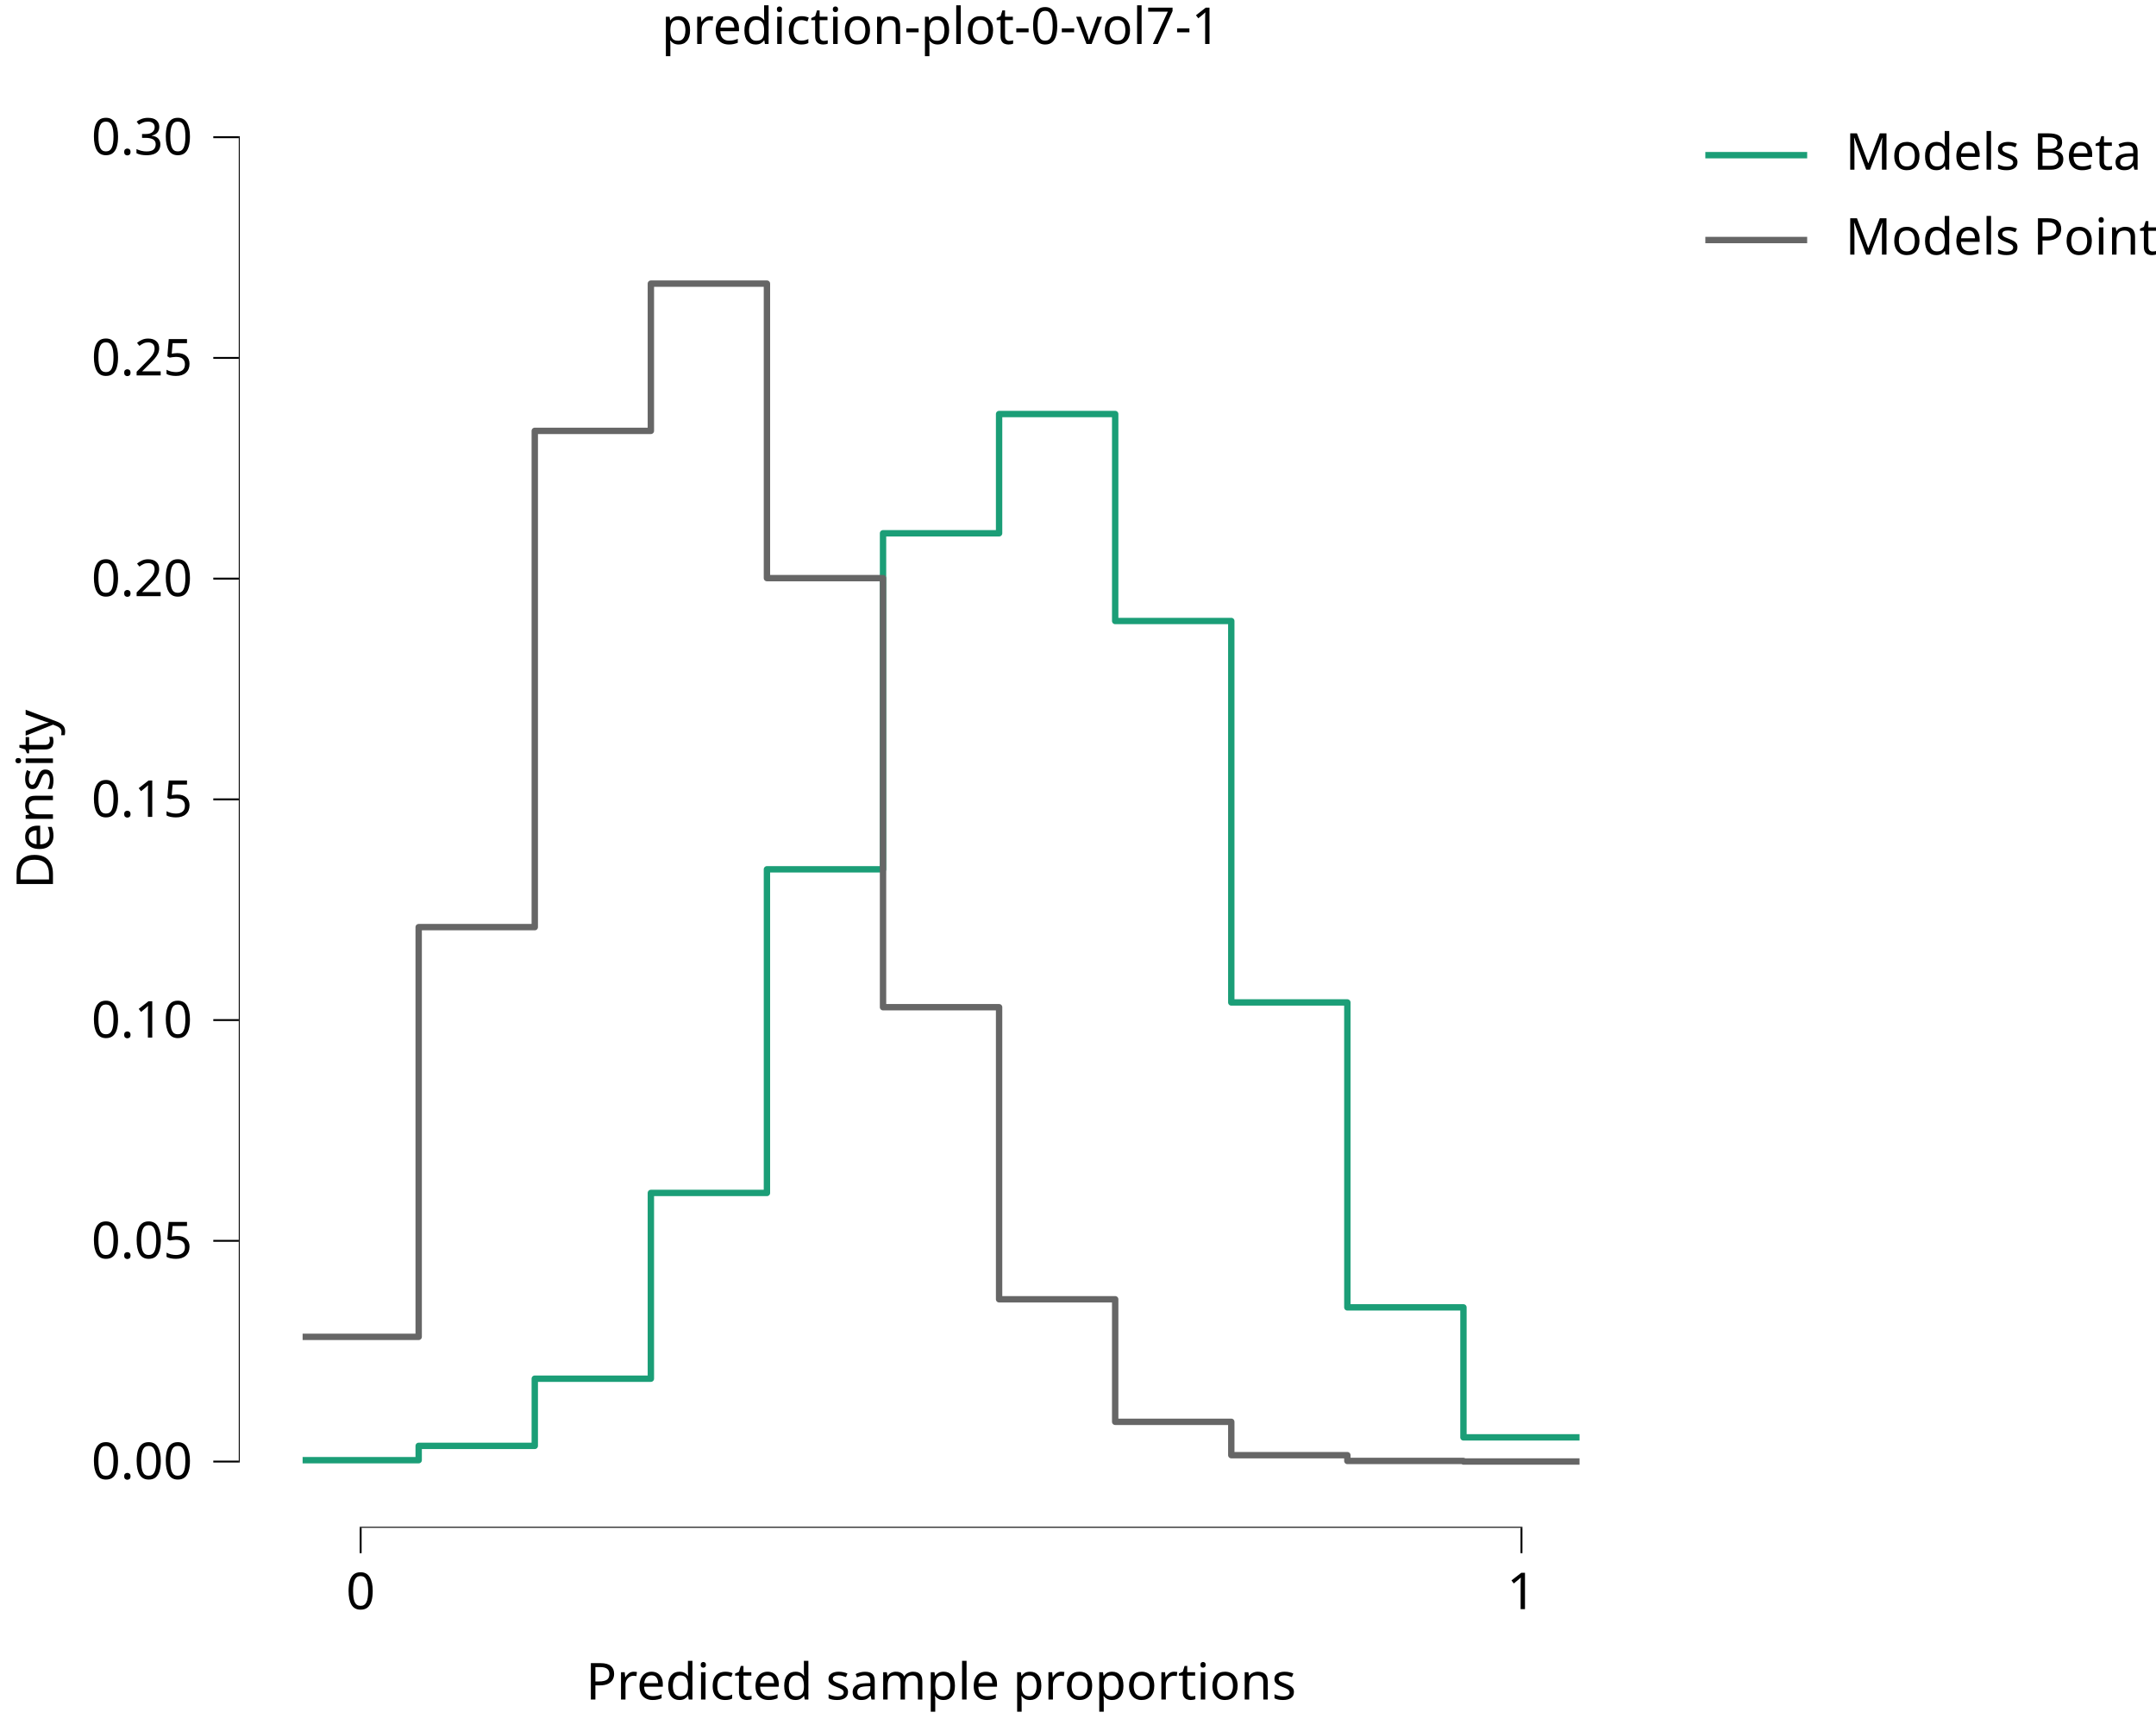
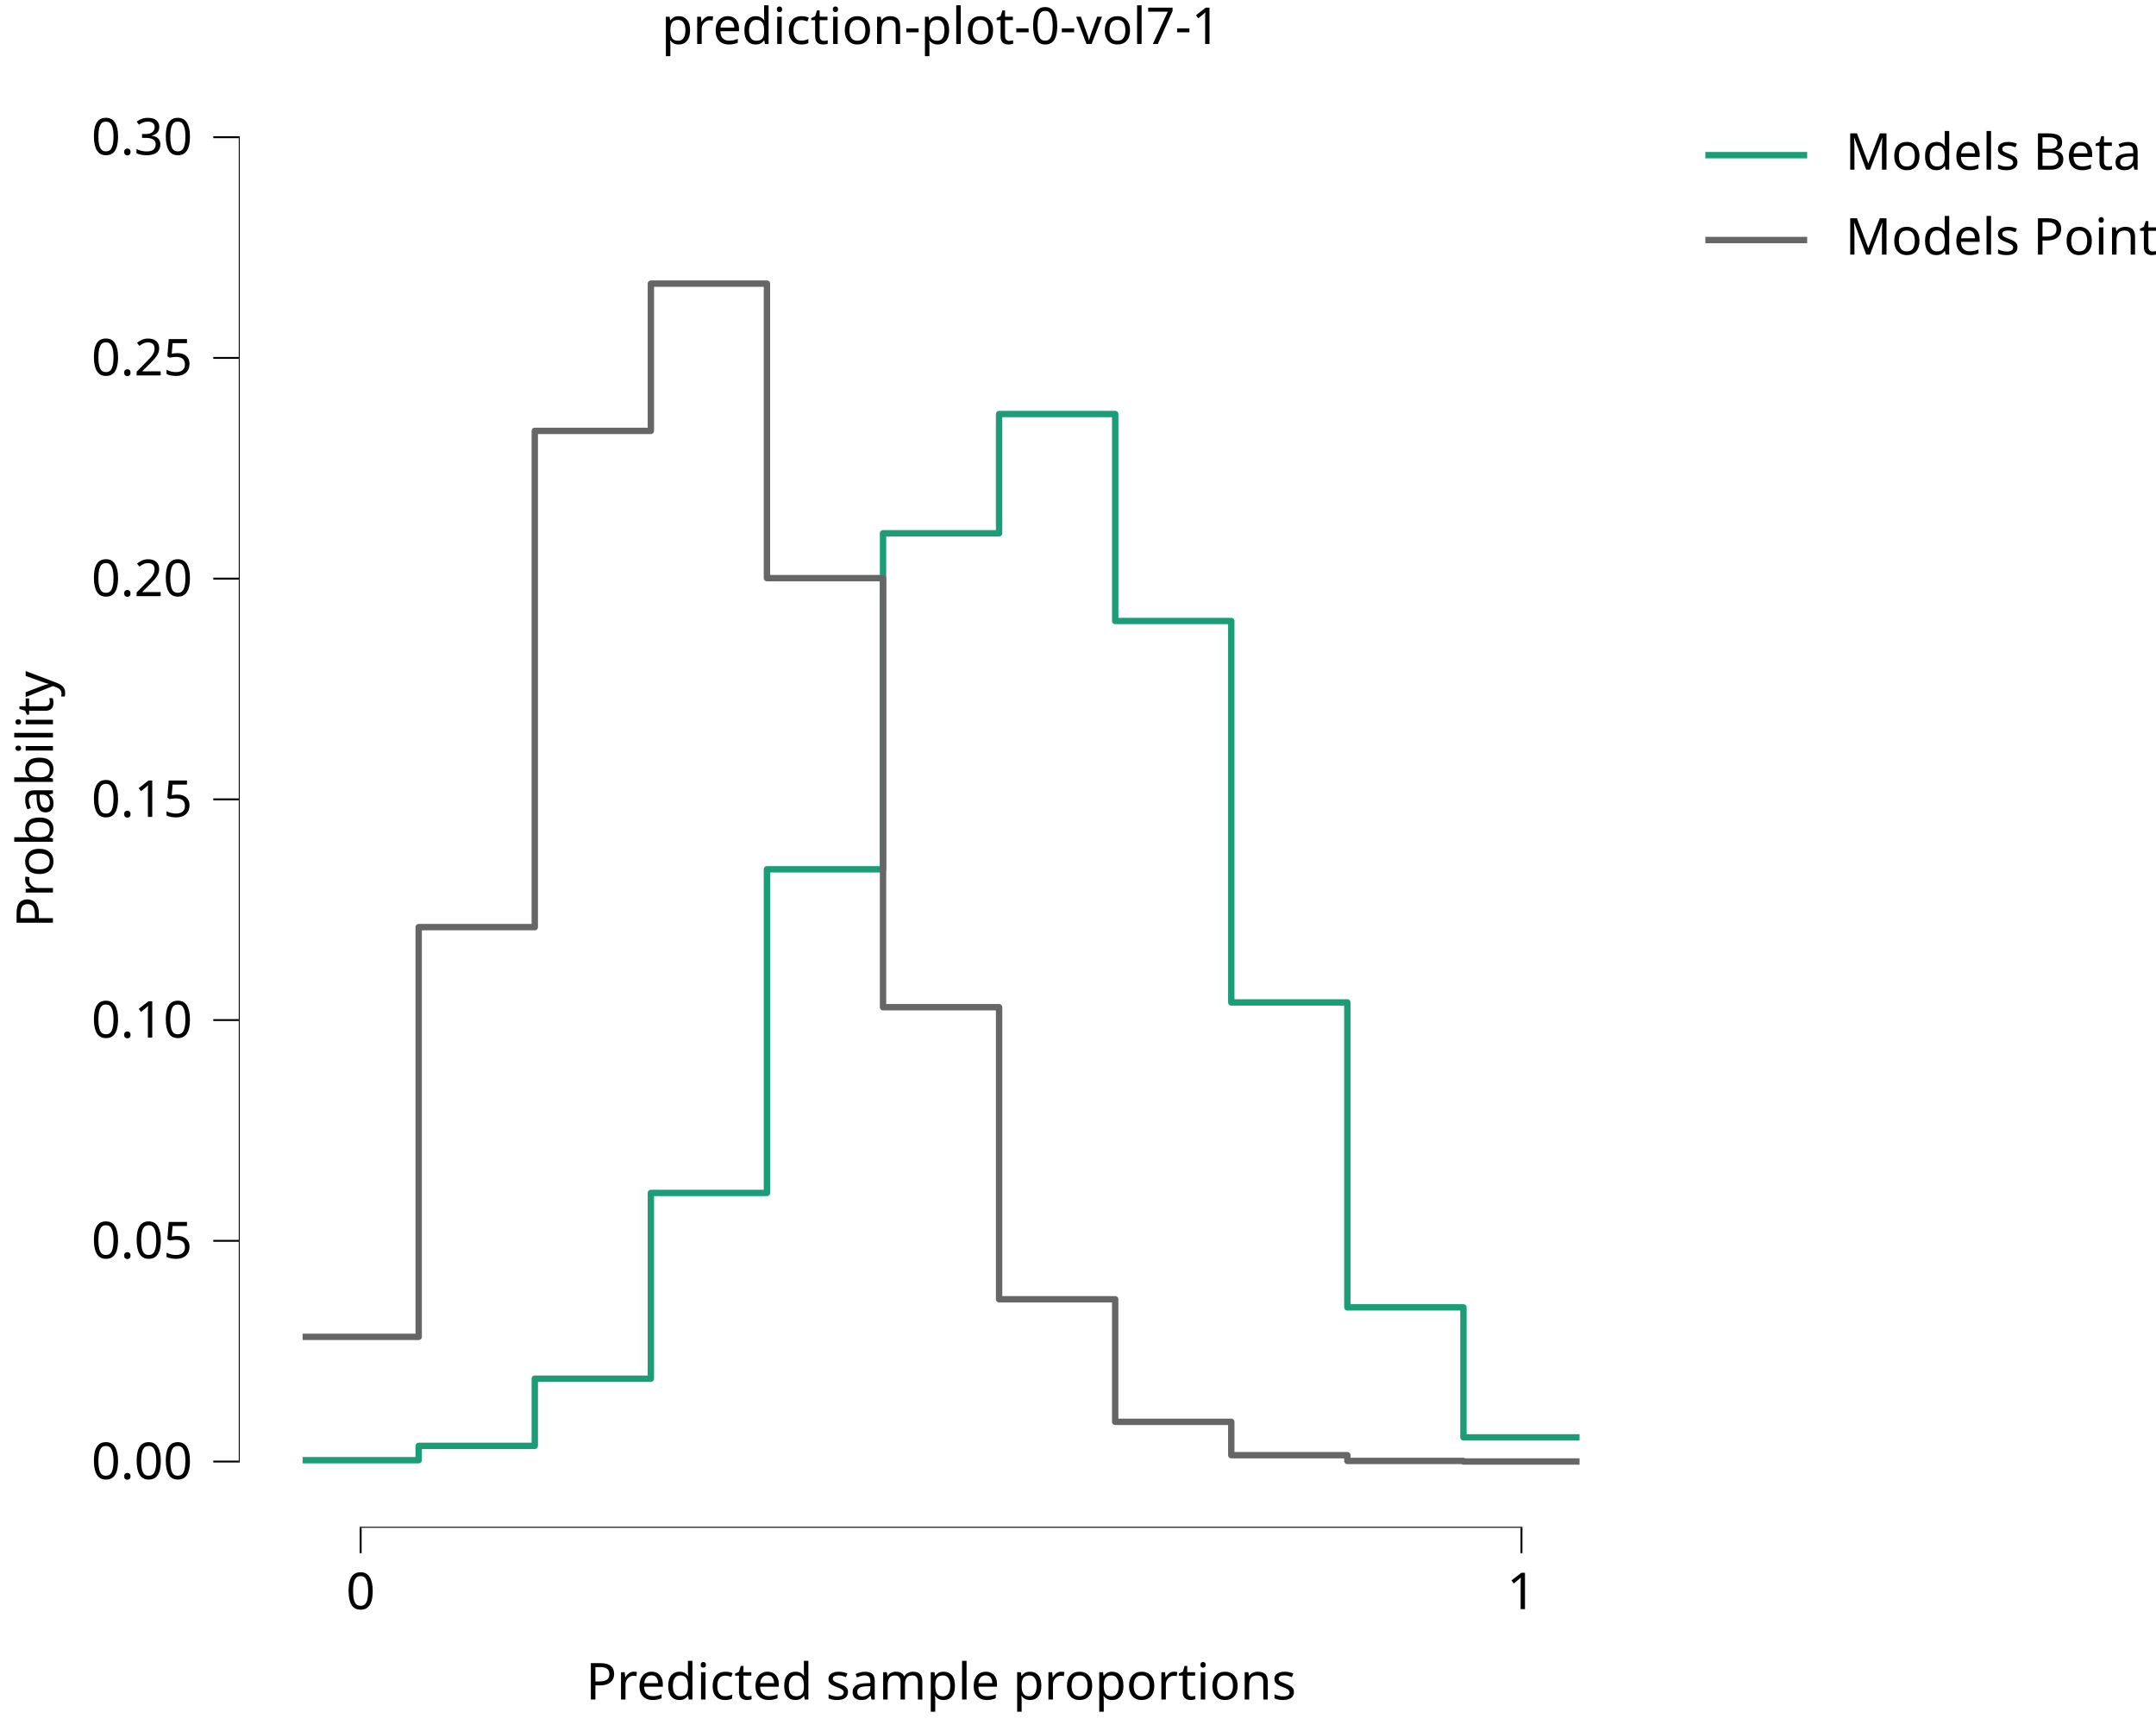
<svg xmlns="http://www.w3.org/2000/svg" class="svglite" data-engine-version="2.0" width="720.00pt" height="576.00pt" viewBox="0 0 720.00 576.00">
  <defs>
    <style type="text/css">
    .svglite line, .svglite polyline, .svglite polygon, .svglite path, .svglite rect, .svglite circle {
      fill: none;
      stroke: #000000;
      stroke-linecap: round;
      stroke-linejoin: round;
      stroke-miterlimit: 10.00;
    }
  </style>
  </defs>
  <rect width="100%" height="100%" style="stroke: none; fill: #FFFFFF;" />
  <defs>
    <clipPath id="cpMC4wMHw3MjAuMDB8MC4wMHw1NzYuMDA=">
      <rect x="0.00" y="0.00" width="720.00" height="576.00" />
    </clipPath>
  </defs>
  <g clip-path="url(#cpMC4wMHw3MjAuMDB8MC4wMHw1NzYuMDA=)">
    <rect x="-0" y="0.00" width="720.00" height="576.00" style="stroke-width: 10.67; stroke: none;" />
  </g>
  <defs>
    <clipPath id="cpNzkuNzR8NTQ4LjgxfDIzLjcwfDUxMC4xNA==">
      <rect x="79.74" y="23.70" width="469.07" height="486.44" />
    </clipPath>
  </defs>
  <g clip-path="url(#cpNzkuNzR8NTQ4LjgxfDIzLjcwfDUxMC4xNA==)">
    <rect x="79.74" y="23.70" width="469.07" height="486.44" style="stroke-width: 10.67; stroke: none;" />
    <polyline points="101.06,487.57 139.82,487.57 139.82,482.79 178.59,482.79 178.59,460.36 217.36,460.36 217.36,398.34 256.12,398.34 256.12,290.27 294.89,290.27 294.89,178.07 333.65,178.07 333.65,138.25 372.42,138.25 372.42,207.36 411.19,207.36 411.19,334.73 449.95,334.73 449.95,436.55 488.72,436.55 488.72,479.96 527.49,479.96 " style="stroke-width: 2.13; stroke: #1B9E77; stroke-linecap: butt;" />
    <polyline points="101.06,446.39 139.82,446.39 139.82,309.58 178.59,309.58 178.59,143.87 217.36,143.87 217.36,94.71 256.12,94.71 256.12,193.04 294.89,193.04 294.89,336.32 333.65,336.32 333.65,433.85 372.42,433.85 372.42,474.76 411.19,474.76 411.19,485.90 449.95,485.90 449.95,487.83 488.72,487.83 488.72,488.02 527.49,488.02 " style="stroke-width: 2.13; stroke: #666666; stroke-linecap: butt;" />
    <line x1="120.12" y1="510.14" x2="508.42" y2="510.14" style="stroke-width: 0.64; stroke-linecap: butt;" />
    <line x1="79.74" y1="488.35" x2="79.74" y2="45.49" style="stroke-width: 0.64; stroke-linecap: butt;" />
    <rect x="79.74" y="23.70" width="469.07" height="486.44" style="stroke-width: 0.00; stroke: none;" />
  </g>
  <g clip-path="url(#cpMC4wMHw3MjAuMDB8MC4wMHw1NzYuMDA=)">
    <polyline points="79.74,510.14 79.74,23.70 " style="stroke-width: 0.00; stroke: none; stroke-linecap: butt;" />
    <text x="64.26" y="493.88" text-anchor="end" style="font-size: 17.00px; font-family: sans;" textLength="33.09px" lengthAdjust="spacingAndGlyphs">0.00</text>
    <text x="64.26" y="420.17" text-anchor="end" style="font-size: 17.00px; font-family: sans;" textLength="33.09px" lengthAdjust="spacingAndGlyphs">0.05</text>
    <text x="64.26" y="346.47" text-anchor="end" style="font-size: 17.00px; font-family: sans;" textLength="33.09px" lengthAdjust="spacingAndGlyphs">0.10</text>
    <text x="64.26" y="272.77" text-anchor="end" style="font-size: 17.00px; font-family: sans;" textLength="33.09px" lengthAdjust="spacingAndGlyphs">0.15</text>
    <text x="64.26" y="199.06" text-anchor="end" style="font-size: 17.00px; font-family: sans;" textLength="33.09px" lengthAdjust="spacingAndGlyphs">0.20</text>
    <text x="64.26" y="125.36" text-anchor="end" style="font-size: 17.00px; font-family: sans;" textLength="33.09px" lengthAdjust="spacingAndGlyphs">0.25</text>
    <text x="64.26" y="51.66" text-anchor="end" style="font-size: 17.00px; font-family: sans;" textLength="33.09px" lengthAdjust="spacingAndGlyphs">0.30</text>
    <polyline points="71.23,488.03 79.74,488.03 " style="stroke-width: 0.64; stroke-linecap: butt;" />
    <polyline points="71.23,414.33 79.74,414.33 " style="stroke-width: 0.64; stroke-linecap: butt;" />
    <polyline points="71.23,340.62 79.74,340.62 " style="stroke-width: 0.64; stroke-linecap: butt;" />
    <polyline points="71.23,266.92 79.74,266.92 " style="stroke-width: 0.64; stroke-linecap: butt;" />
    <polyline points="71.23,193.21 79.74,193.21 " style="stroke-width: 0.64; stroke-linecap: butt;" />
    <polyline points="71.23,119.51 79.74,119.51 " style="stroke-width: 0.64; stroke-linecap: butt;" />
    <polyline points="71.23,45.81 79.74,45.81 " style="stroke-width: 0.64; stroke-linecap: butt;" />
    <polyline points="79.74,510.14 548.81,510.14 " style="stroke-width: 0.00; stroke: none; stroke-linecap: butt;" />
    <polyline points="120.44,518.64 120.44,510.14 " style="stroke-width: 0.64; stroke-linecap: butt;" />
    <polyline points="508.10,518.64 508.10,510.14 " style="stroke-width: 0.64; stroke-linecap: butt;" />
    <text x="120.44" y="537.32" text-anchor="middle" style="font-size: 17.00px; font-family: sans;" textLength="9.46px" lengthAdjust="spacingAndGlyphs">0</text>
    <text x="508.10" y="537.32" text-anchor="middle" style="font-size: 17.00px; font-family: sans;" textLength="9.46px" lengthAdjust="spacingAndGlyphs">1</text>
    <text x="314.27" y="567.49" text-anchor="middle" style="font-size: 17.00px; font-family: sans;" textLength="221.15px" lengthAdjust="spacingAndGlyphs">Predicted sample proportions</text>
-     <text transform="translate(17.68,266.92) rotate(-90)" text-anchor="middle" style="font-size: 17.00px; font-family: sans;" textLength="56.70px" lengthAdjust="spacingAndGlyphs">Density</text>
+     <text transform="translate(17.68,266.92) rotate(-90)" text-anchor="middle" style="font-size: 17.00px; font-family: sans;" textLength="79.38px" lengthAdjust="spacingAndGlyphs">Probability</text>
    <rect x="559.77" y="23.70" width="160.23" height="76.12" style="stroke-width: 0.75; stroke: none;" />
    <rect x="559.77" y="23.70" width="160.23" height="76.12" style="stroke-width: 10.67; stroke: none;" />
    <rect x="565.25" y="37.64" width="42.52" height="28.35" style="stroke-width: 10.67; stroke: none;" />
    <line x1="569.50" y1="51.82" x2="603.51" y2="51.82" style="stroke-width: 2.13; stroke: #1B9E77; stroke-linecap: butt;" />
    <rect x="565.25" y="65.99" width="42.52" height="28.35" style="stroke-width: 10.67; stroke: none;" />
    <line x1="569.50" y1="80.16" x2="603.51" y2="80.16" style="stroke-width: 2.13; stroke: #666666; stroke-linecap: butt;" />
    <text x="616.23" y="56.67" style="font-size: 17.00px; font-family: sans;" textLength="94.51px" lengthAdjust="spacingAndGlyphs">Models Beta</text>
    <text x="616.23" y="85.02" style="font-size: 17.00px; font-family: sans;" textLength="98.29px" lengthAdjust="spacingAndGlyphs">Models Point</text>
    <text x="314.27" y="14.69" text-anchor="middle" style="font-size: 17.00px; font-family: sans;" textLength="173.87px" lengthAdjust="spacingAndGlyphs">prediction-plot-0-vol7-1</text>
  </g>
</svg>
